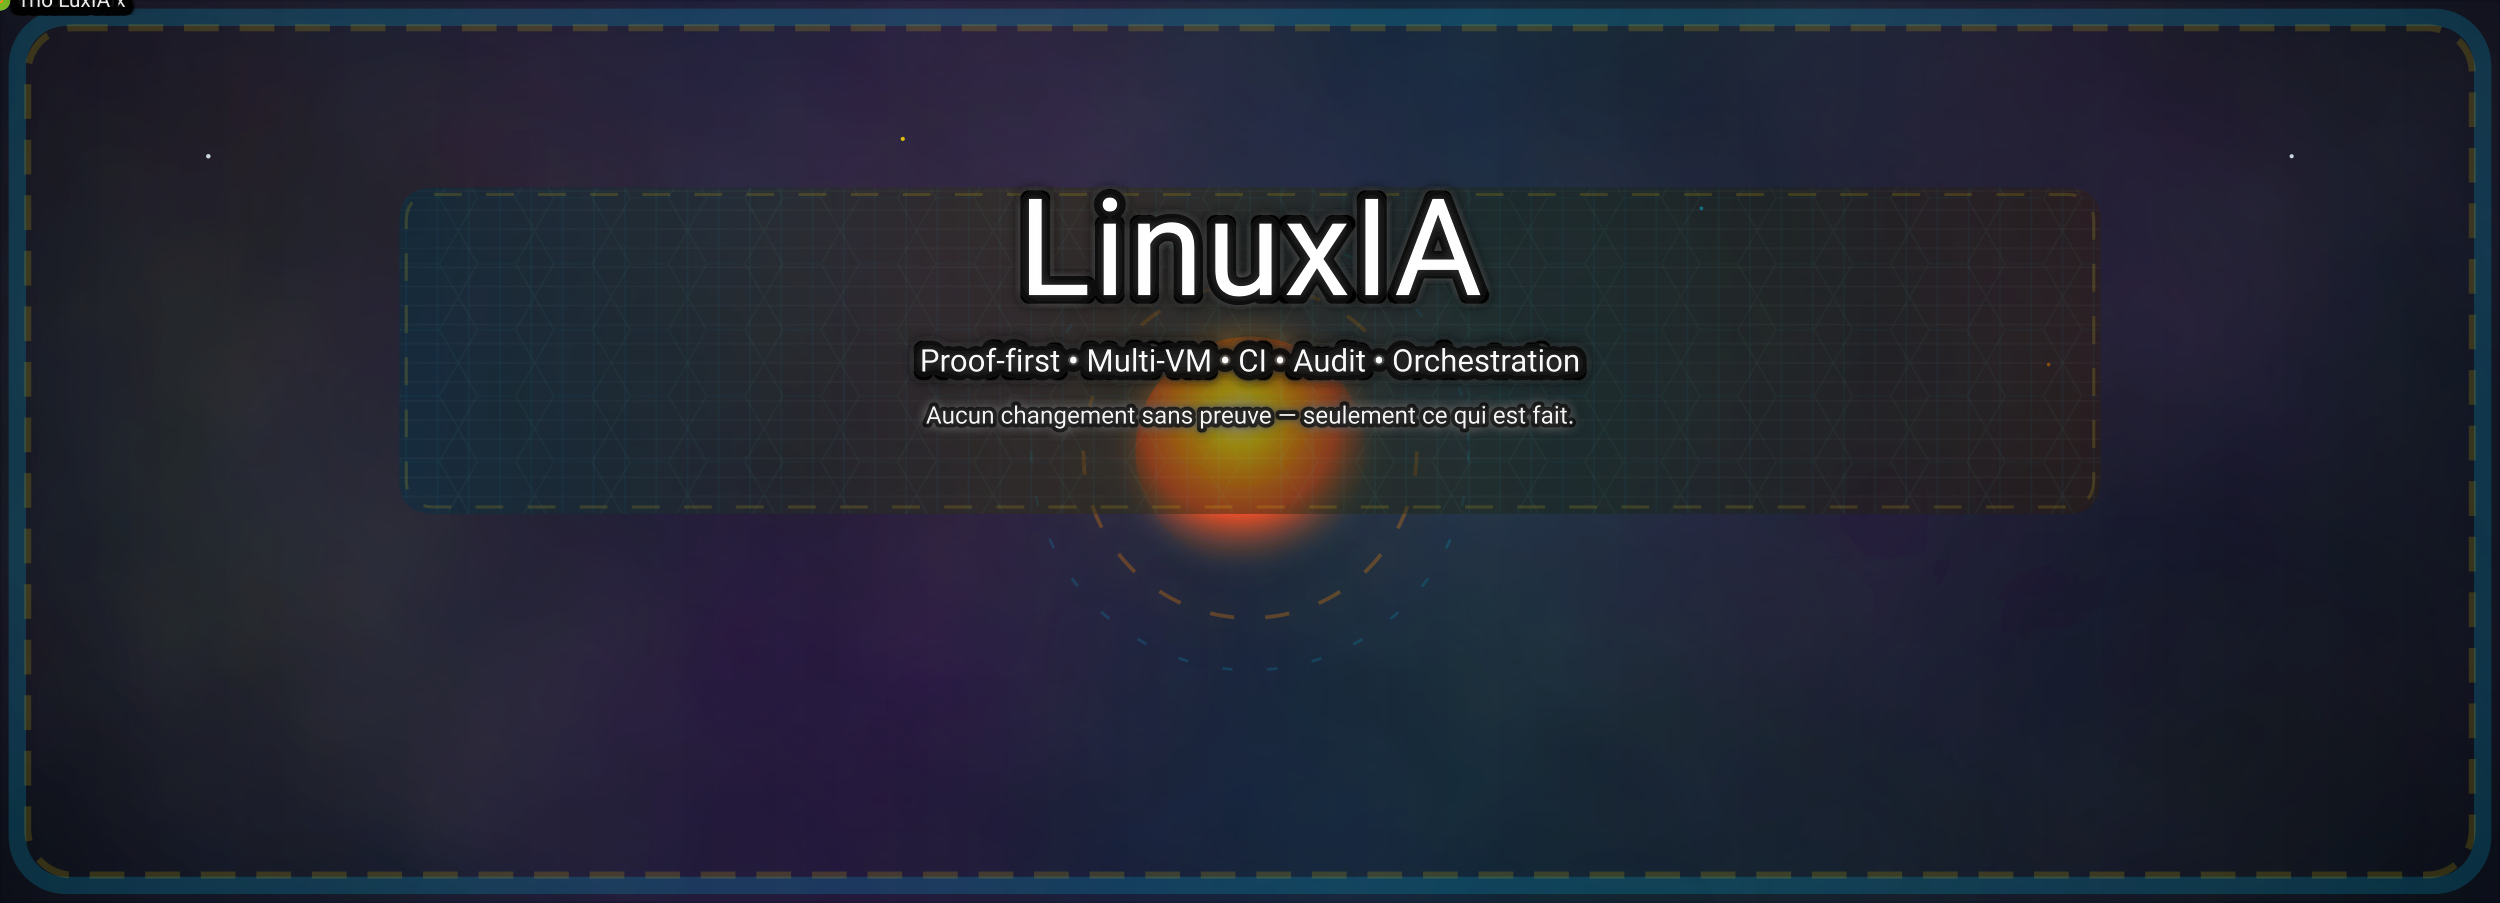
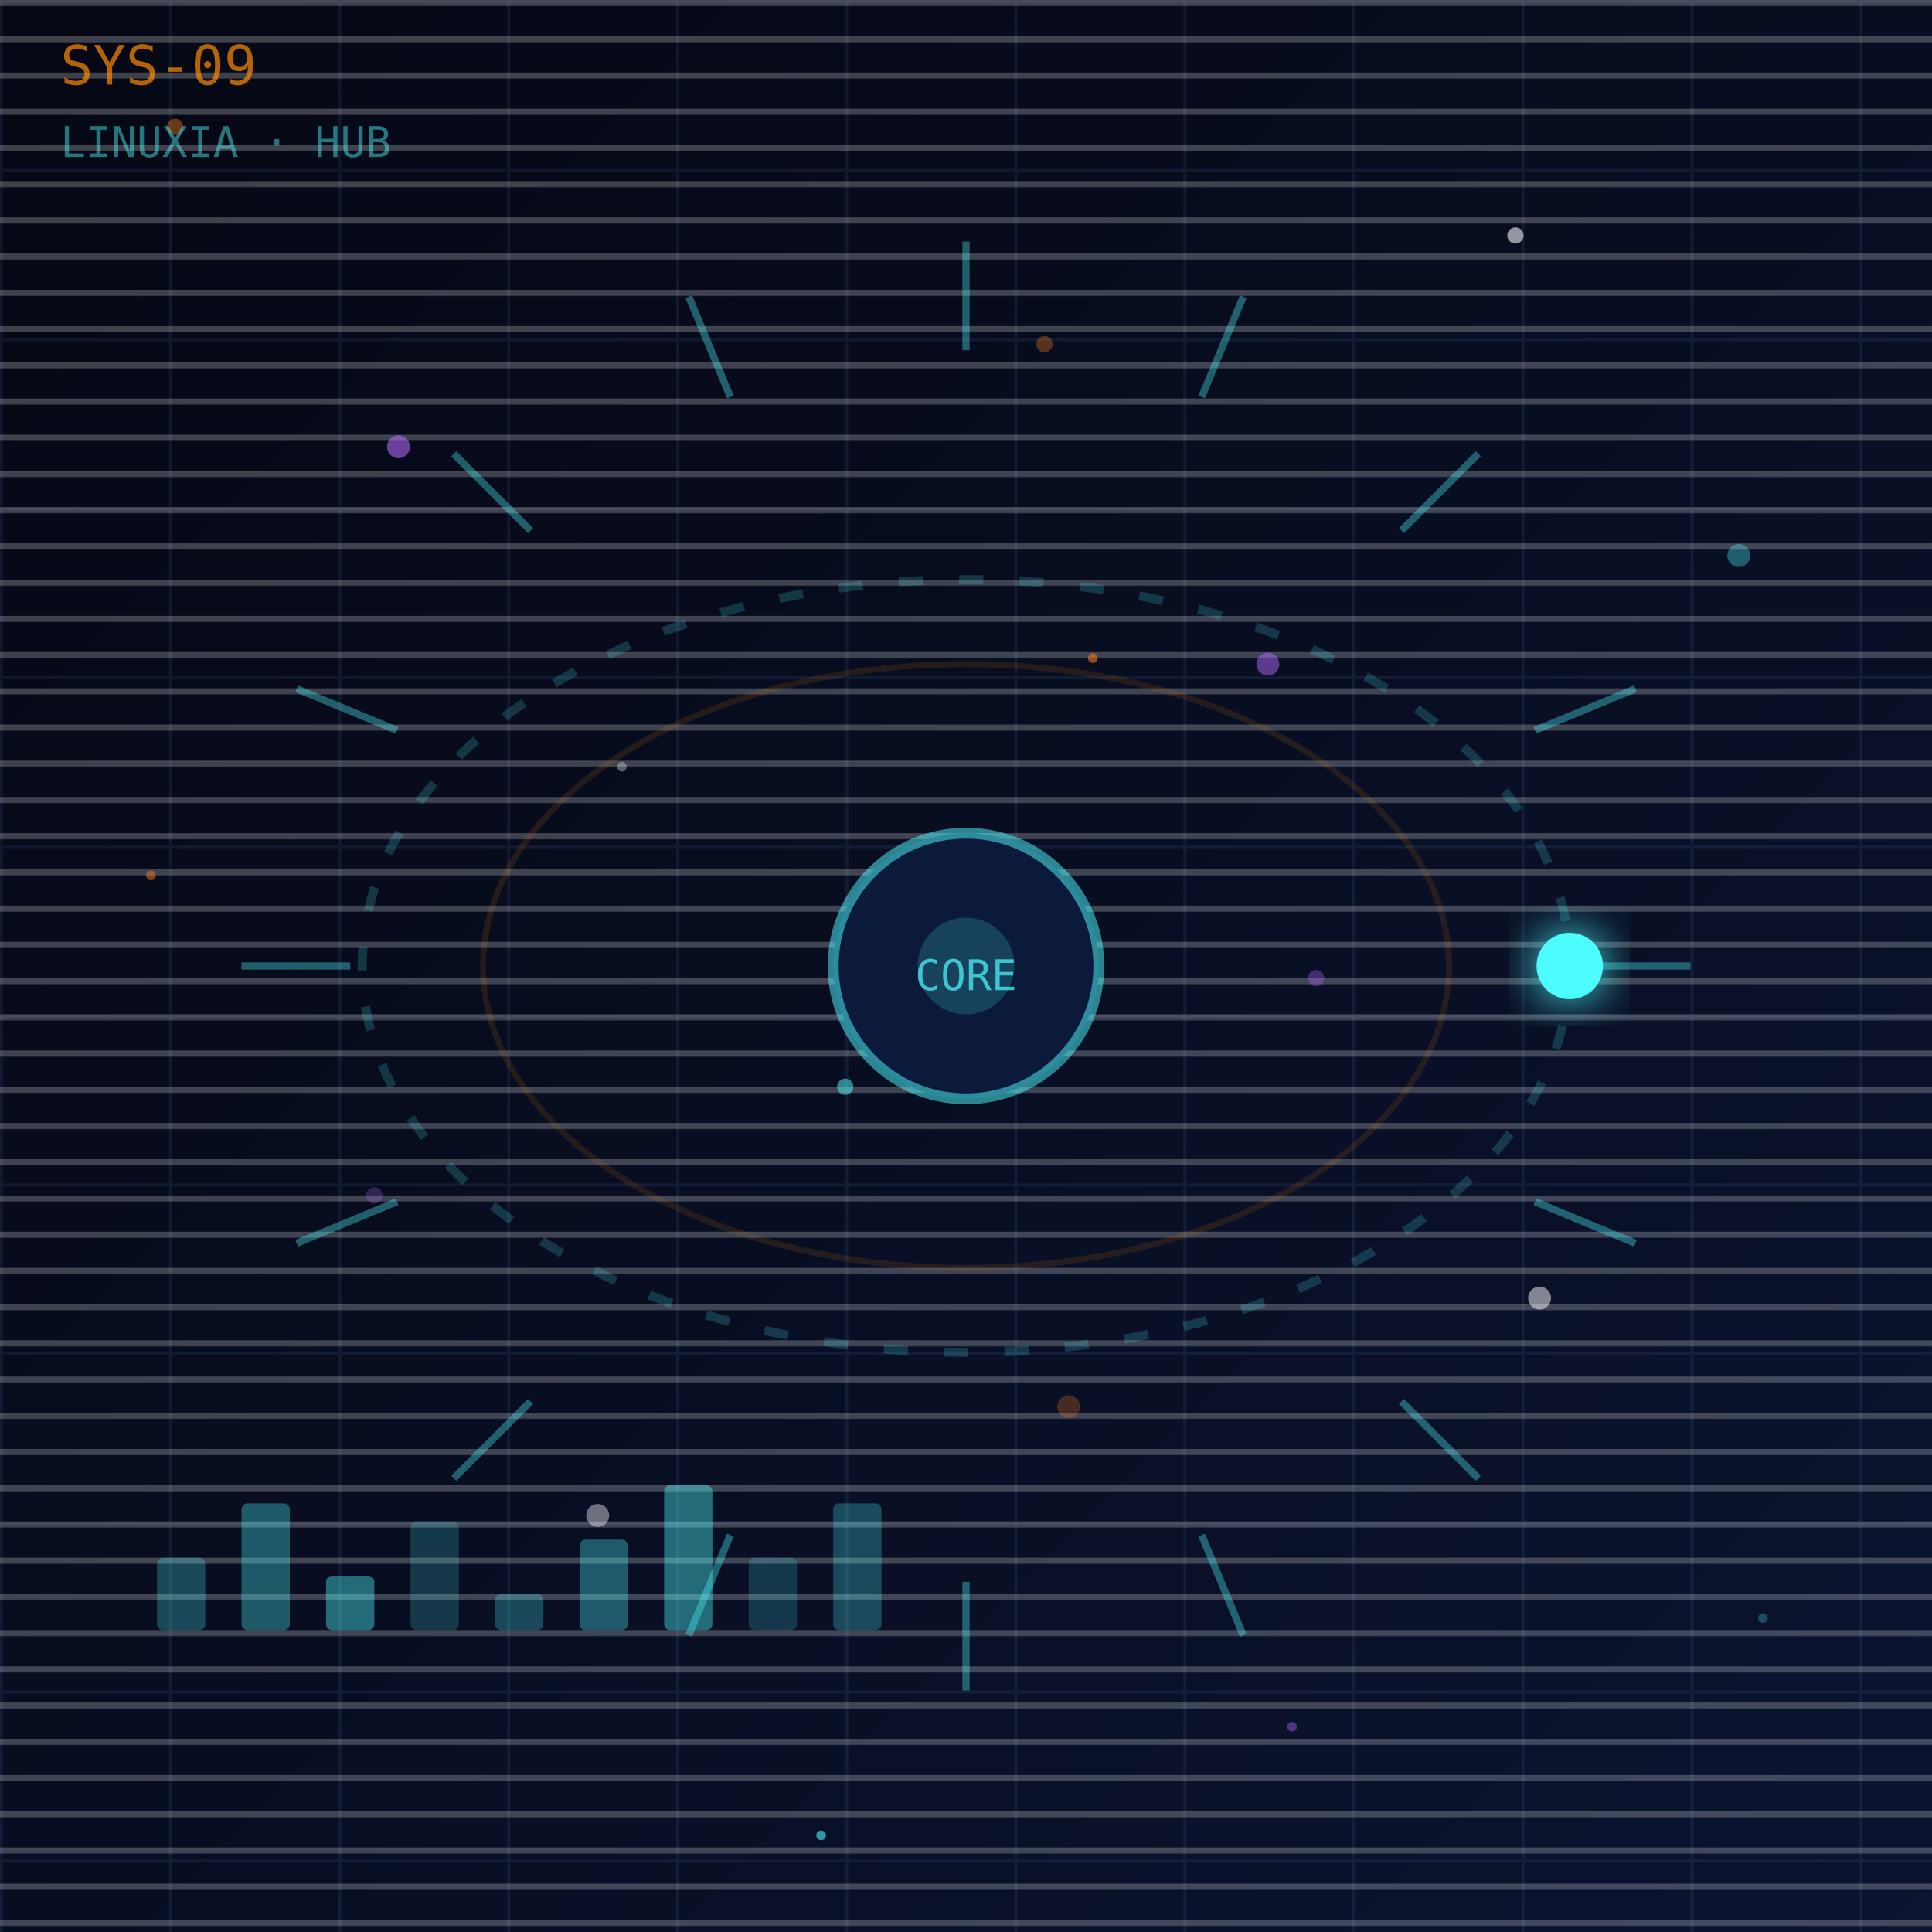
- <svg xmlns="http://www.w3.org/2000/svg" width="1440" height="520" viewBox="0 0 1440 520" preserveAspectRatio="none">
+ <svg xmlns="http://www.w3.org/2000/svg" width="320" height="320" viewBox="0 0 320 320">
  <defs>
-     <filter id="linuxiaTextShadow" x="-50%" y="-50%" width="200%" height="200%">
-       <feDropShadow dx="0" dy="2" stdDeviation="2.2" flood-color="#000000" flood-opacity="0.85" />
-       <feDropShadow dx="0" dy="0" stdDeviation="1.2" flood-color="#000000" flood-opacity="0.70" />
+     <linearGradient id="bg9" x1="0" y1="0" x2="1" y2="1">
+       <stop offset="0" stop-color="#050713" />
+       <stop offset="1" stop-color="#0b1430" />
+     </linearGradient>
+     <pattern id="grid9" patternUnits="userSpaceOnUse" width="28" height="28">
+       <path d="M28 0H0V28" fill="none" stroke="#7aa7ff" stroke-opacity="0.09" stroke-width="1" />
+     </pattern>
+     <pattern id="scan9" patternUnits="userSpaceOnUse" width="6" height="6">
+       <rect width="6" height="6" fill="none" />
+       <rect y="0" width="6" height="1" fill="#ffffff" opacity="0.230" />
+     </pattern>
+     <filter id="glow9" x="-40%" y="-40%" width="180%" height="180%">
+       <feGaussianBlur stdDeviation="3.8" result="b" />
+       <feComposite in="b" in2="SourceGraphic" operator="over" />
    </filter>
-     <style>
-     text, tspan {
-       paint-order: stroke fill;
-       stroke: #000;
-       stroke-width: 6px;
-       stroke-linejoin: round;
-       stroke-linecap: round;
-       filter: url(#linuxiaTextShadow);
-     }
-     text[font-size="10"], text[font-size="11"], text[font-size="12"], text[font-size="13"], text[font-size="14"], text[font-size="15"] {
-       stroke-width: 4.5px;
-     }
-     rect.label-bg, rect[id*="label"], rect[class*="label"] { opacity: 0 !important; }
-   </style>
  </defs>
-   <style>
- /* LinuxIA label contrast patch */
- text{
-   paint-order: stroke fill;
-   stroke: rgba(0,0,0,0.95);
-   stroke-width: 10;
-   stroke-linejoin: round;
-   stroke-linecap: round;
-   vector-effect: non-scaling-stroke;
- }
- 
- .label text{fill:#fff; font-family: ui-sans-serif, system-ui, -apple-system, Segoe UI, Roboto, Arial;}
- </style>
-   <defs>
-     <linearGradient id="spaceG" x1="0" y1="0" x2="1" y2="0">
-       <stop offset="0" stop-color="#050710" />
-       <stop offset="18%" stop-color="#0A0F22" />
-       <stop offset="36%" stop-color="#120B2A" />
-       <stop offset="58%" stop-color="#071A2A" />
-       <stop offset="100%" stop-color="#050710" />
-       <animate attributeName="x1" values="0;1;0" dur="60s" repeatCount="indefinite" />
-     </linearGradient>
-     <radialGradient id="nebulaG1" cx="35%" cy="50%" r="70%">
-       <stop offset="0" stop-color="#FF3A1A" stop-opacity="0.25" />
-       <stop offset="35%" stop-color="#FF8A00" stop-opacity="0.22" />
-       <stop offset="55%" stop-color="#00C8FF" stop-opacity="0.18" />
-       <stop offset="80%" stop-color="#6A2CFF" stop-opacity="0.12" />
-       <stop offset="100%" stop-color="#050710" stop-opacity="0" />
-     </radialGradient>
-     <radialGradient id="nebulaG2" cx="70%" cy="40%" r="75%">
-       <stop offset="0" stop-color="#00C8FF" stop-opacity="0.22" />
-       <stop offset="30%" stop-color="#6A2CFF" stop-opacity="0.18" />
-       <stop offset="55%" stop-color="#FF8A00" stop-opacity="0.16" />
-       <stop offset="85%" stop-color="#FF3A1A" stop-opacity="0.10" />
-       <stop offset="100%" stop-color="#050710" stop-opacity="0" />
-     </radialGradient>
-     <filter id="nebulaA" x="-30%" y="-40%" width="160%" height="180%">
-       <feTurbulence type="fractalNoise" baseFrequency="0.003" numOctaves="4" seed="8" result="t">
-         <animate attributeName="seed" values="8;12;5;8" dur="180s" repeatCount="indefinite" />
-       </feTurbulence>
-       <feColorMatrix in="t" type="matrix" values="1.2 0 0 0 -0.05  0 1.1 0 0 -0.08  0 0 1.3 0 -0.06  0 0 0 1 0" result="c" />
-       <feGaussianBlur in="c" stdDeviation="0.9" result="b" />
-       <feComposite in="b" in2="SourceGraphic" operator="in" />
-     </filter>
-     <filter id="nebulaB" x="-30%" y="-40%" width="160%" height="180%">
-       <feTurbulence type="fractalNoise" baseFrequency="0.002" numOctaves="5" seed="3" result="t">
-         <animate attributeName="seed" values="3;9;15;3" dur="220s" repeatCount="indefinite" />
-       </feTurbulence>
-       <feColorMatrix in="t" type="matrix" values="1.25 0 0 0 -0.06  0 1.05 0 0 -0.10  0 0 1.35 0 -0.08  0 0 0 1 0" result="c" />
-       <feGaussianBlur in="c" stdDeviation="1.1" result="b" />
-       <feComposite in="b" in2="SourceGraphic" operator="in" />
-     </filter>
-     <radialGradient id="sunG" cx="45%" cy="35%" r="65%">
-       <stop offset="0" stop-color="#FFF2A6" stop-opacity="1" />
-       <stop offset="20%" stop-color="#FFD700" stop-opacity="0.98" />
-       <stop offset="42%" stop-color="#FF8A00" stop-opacity="0.92" />
-       <stop offset="66%" stop-color="#FF3A1A" stop-opacity="0.70" />
-       <stop offset="100%" stop-color="#050710" stop-opacity="0" />
-     </radialGradient>
-     <filter id="sunGlow" x="-80%" y="-80%" width="260%" height="260%">
-       <feGaussianBlur stdDeviation="10" result="b" />
-       <feColorMatrix in="b" type="matrix" values="1 0 0 0 0.25  0 1 0 0 0.18  0 0 1 0 0.05  0 0 0 0.9 0" result="c" />
-       <feMerge>
-         <feMergeNode in="c" />
-         <feMergeNode in="SourceGraphic" />
-       </feMerge>
-     </filter>
-     <filter id="txtGlow" x="-40%" y="-40%" width="180%" height="180%">
-       <feGaussianBlur stdDeviation="3.5" result="b" />
-       <feMerge>
-         <feMergeNode in="b" />
-         <feMergeNode in="SourceGraphic" />
-       </feMerge>
-     </filter>
-     <pattern id="covalentHex" width="44" height="38" patternUnits="userSpaceOnUse">
-       <path d="M11 0 L33 0 L44 19 L33 38 L11 38 L0 19 Z" fill="none" stroke="rgba(0,200,255,0.10)" stroke-width="1" />
-       <path d="M11 0 L0 19 M33 0 L44 19 M11 38 L0 19 M33 38 L44 19" fill="none" stroke="rgba(255,215,0,0.06)" stroke-width="1" opacity="0.8" />
-     </pattern>
-     <pattern id="solarCells" width="36" height="22" patternUnits="userSpaceOnUse">
-       <rect width="36" height="22" fill="rgba(7,10,18,0.30)" />
-       <path d="M0 0 H36 M0 11 H36 M0 22 H36" stroke="rgba(255,255,255,0.06)" stroke-width="1" />
-       <path d="M0 0 V22 M18 0 V22 M36 0 V22" stroke="rgba(0,200,255,0.10)" stroke-width="1" />
-     </pattern>
-     <linearGradient id="balconyTint" x1="0" y1="0" x2="1" y2="0">
-       <stop offset="0" stop-color="rgba(0,200,255,0.12)" />
-       <stop offset="40%" stop-color="rgba(255,215,0,0.10)" />
-       <stop offset="70%" stop-color="rgba(115,186,37,0.09)" />
-       <stop offset="100%" stop-color="rgba(255,138,0,0.09)" />
-     </linearGradient>
-     <linearGradient id="balconyEdge" x1="0" y1="0" x2="1" y2="0">
-       <stop offset="0" stop-color="rgba(0,200,255,0.26)" />
-       <stop offset="50%" stop-color="rgba(255,215,0,0.22)" />
-       <stop offset="100%" stop-color="rgba(115,186,37,0.18)" />
-     </linearGradient>
-     <path id="slingshot" d="M220 300 C 420 120, 610 410, 720 260                             C 820 130, 980 160, 1120 240                             S 1320 360, 1440 210" fill="none" />
-     <path id="orbA" d="M720 260 m -90 0 a 90 58 0 1 0 180 0 a 90 58 0 1 0 -180 0" fill="none" />
-     <path id="orbB" d="M720 260 m -130 0 a 130 84 0 1 1 260 0 a 130 84 0 1 1 -260 0" fill="none" />
-     <path id="orbC" d="M720 260 m -170 0 a 170 112 0 1 0 340 0 a 170 112 0 1 0 -340 0" fill="none" />
-     <g id="ship">
-       <ellipse cx="0" cy="0" rx="10" ry="3.6" fill="rgba(255,255,255,.10)" />
-       <ellipse cx="0" cy="-2.6" rx="5.5" ry="2.2" fill="rgba(0,200,255,.22)" />
-       <ellipse cx="0" cy="0" rx="10" ry="3.6" fill="none" stroke="rgba(255,215,0,.45)" stroke-width="0.9" />
-       <circle cx="-4.5" cy="0.6" r="0.9" fill="#FFD700" opacity="0.9" />
-       <circle cx="0" cy="0.9" r="0.9" fill="#00C8FF" opacity="0.9" />
-       <circle cx="4.5" cy="0.6" r="0.9" fill="#FF8A00" opacity="0.9" />
-       <animate attributeName="opacity" values="0.75;1;0.8;1;0.75" dur="6.7s" repeatCount="indefinite" />
-     </g>
-     <g id="ant">
-       <circle r="1.7" fill="#FF8A00" opacity="0.95" />
-       <circle r="0.9" fill="#00C8FF" opacity="0.50" />
-     </g>
-   </defs>
-   <rect x="-80" y="-80" width="1600" height="680" fill="url(#spaceG)" />
-   <rect x="-80" y="-80" width="1600" height="680" fill="url(#nebulaG1)" filter="url(#nebulaA)" opacity="0.75">
-     <animate attributeName="opacity" values="0.62;0.82;0.66;0.78;0.62" dur="90s" repeatCount="indefinite" />
-   </rect>
-   <rect x="-80" y="-80" width="1600" height="680" fill="url(#nebulaG2)" filter="url(#nebulaB)" opacity="0.70">
-     <animate attributeName="opacity" values="0.55;0.80;0.60;0.76;0.55" dur="110s" repeatCount="indefinite" />
-   </rect>
-   <g opacity="0.85">
-     <circle cx="120" cy="90" r="1.3" fill="#EAF7FF">
-       <animate attributeName="opacity" values="0.2;1;0.3" dur="5.9s" repeatCount="indefinite" />
-     </circle>
-     <circle cx="520" cy="80" r="1.2" fill="#FFD700">
-       <animate attributeName="opacity" values="0.2;1;0.25" dur="6.3s" repeatCount="indefinite" />
-     </circle>
-     <circle cx="980" cy="120" r="1.1" fill="#00C8FF">
-       <animate attributeName="opacity" values="0.2;1;0.25" dur="8.1s" repeatCount="indefinite" />
-     </circle>
-     <circle cx="1180" cy="210" r="1.0" fill="#FF8A00">
-       <animate attributeName="opacity" values="0.2;1;0.25" dur="6.9s" repeatCount="indefinite" />
-     </circle>
-     <circle cx="1320" cy="90" r="1.2" fill="#EAF7FF">
-       <animate attributeName="opacity" values="0.2;1;0.25" dur="9.7s" repeatCount="indefinite" />
-     </circle>
-   </g>
-   <rect x="10" y="10" width="1420" height="500" rx="28" fill="none" stroke="#00C8FF" stroke-width="10" opacity="0.18" />
-   <rect x="16" y="16" width="1408" height="488" rx="26" fill="none" stroke="#FFD700" stroke-width="4" opacity="0.16" stroke-dasharray="20 12">
-     <animate attributeName="stroke-dashoffset" values="0;420" dur="9.7s" repeatCount="indefinite" />
-     <animate attributeName="opacity" values="0.10;0.22;0.12;0.26;0.16" dur="13s" repeatCount="indefinite" />
-   </rect>
-   <g filter="url(#sunGlow)">
-     <circle cx="720" cy="260" r="66" fill="url(#sunG)" opacity="0.95">
-       <animate attributeName="r" values="62;74;66;72;62" dur="12s" repeatCount="indefinite" />
-       <animate attributeName="opacity" values="0.86;1;0.90;1;0.86" dur="10s" repeatCount="indefinite" />
-     </circle>
-     <circle cx="720" cy="260" r="96" fill="none" stroke="#FF8A00" stroke-width="2.2" opacity="0.28" stroke-dasharray="14 18">
-       <animate attributeName="stroke-dashoffset" values="0;420" dur="24s" repeatCount="indefinite" />
-     </circle>
-     <circle cx="720" cy="260" r="126" fill="none" stroke="#00C8FF" stroke-width="1.6" opacity="0.16" stroke-dasharray="6 20">
-       <animate attributeName="stroke-dashoffset" values="420;0" dur="30s" repeatCount="indefinite" />
-     </circle>
-   </g>
-   <g font-family="ui-sans-serif, system-ui, Segoe UI, Roboto" font-size="12" fill="#EAF7FF" opacity="0.95">
-     <g>
-       <circle r="6" fill="#00C8FF" opacity="0.92" />
-       <g class="label">
-         <rect class="label-bg" x="4.00" y="-12.00" width="111.20" height="20.00" rx="4" fill="#000" opacity="0.55" />
-         <text x="10" y="4" fill="#B9FFEE" opacity="0.95">FourmIAlux</text>
-       </g>
-       <animateMotion dur="26s" repeatCount="indefinite" rotate="0">
-         <mpath href="#orbA" />
-       </animateMotion>
-     </g>
-     <g>
-       <circle r="6" fill="#FFD700" opacity="0.90" />
-       <g class="label">
-         <rect class="label-bg" x="4.00" y="-12.00" width="111.20" height="20.00" rx="4" fill="#000" opacity="0.55" />
-         <text x="10" y="4" fill="#FFD700" opacity="0.95">ChromIAlux</text>
-       </g>
-       <animateMotion dur="34s" repeatCount="indefinite" rotate="0">
-         <mpath href="#orbB" />
-       </animateMotion>
-     </g>
-     <g>
-       <circle r="6" fill="#73BA25" opacity="0.90" />
-       <g class="label">
-         <rect class="label-bg" x="4.00" y="-12.00" width="111.20" height="20.00" rx="4" fill="#000" opacity="0.55" />
-         <text x="10" y="4" fill="#73BA25" opacity="0.95">Trio LuxIA</text>
-       </g>
-       <animateMotion dur="42s" repeatCount="indefinite" rotate="0">
-         <mpath href="#orbC" />
-       </animateMotion>
-     </g>
-   </g>
-   <g opacity="0.95">
-     <use href="#ant">
-       <animateMotion dur="7.7s" repeatCount="indefinite" rotate="auto">
-         <mpath href="#slingshot" />
-       </animateMotion>
-     </use>
-     <use href="#ant">
-       <animateMotion dur="8.3s" begin="-1.2s" repeatCount="indefinite" rotate="auto">
-         <mpath href="#slingshot" />
-       </animateMotion>
-     </use>
-     <use href="#ant">
-       <animateMotion dur="9.1s" begin="-2.4s" repeatCount="indefinite" rotate="auto">
-         <mpath href="#slingshot" />
-       </animateMotion>
-     </use>
-     <use href="#ant">
-       <animateMotion dur="7.1s" begin="-3.3s" repeatCount="indefinite" rotate="auto">
-         <mpath href="#slingshot" />
-       </animateMotion>
-     </use>
-   </g>
-   <g opacity="0.95">
-     <g opacity="0">
-       <use href="#ship" />
-       <animate attributeName="opacity" values="0;1;1;0" dur="70s" begin="0s" keyTimes="0;0.10;0.60;0.78" repeatCount="indefinite" />
-       <animateTransform attributeName="transform" type="translate" values="720 260;720 260" dur="70s" begin="0s" repeatCount="indefinite" />
-       <animateTransform attributeName="transform" additive="sum" type="rotate" values="-30 0 0;-30 0 0" dur="70s" begin="0s" repeatCount="indefinite" />
-       <animateTransform attributeName="transform" additive="sum" type="translate" values="190 0;190 0" dur="70s" begin="0s" repeatCount="indefinite" />
-     </g>
-     <g opacity="0">
-       <use href="#ship" />
-       <animate attributeName="opacity" values="0;1;1;0" dur="70s" begin="6s" keyTimes="0;0.10;0.60;0.78" repeatCount="indefinite" />
-       <animateTransform attributeName="transform" type="translate" values="720 260;720 260" dur="70s" begin="6s" repeatCount="indefinite" />
-       <animateTransform attributeName="transform" additive="sum" type="rotate" values="10 0 0;10 0 0" dur="70s" begin="6s" repeatCount="indefinite" />
-       <animateTransform attributeName="transform" additive="sum" type="translate" values="210 0;210 0" dur="70s" begin="6s" repeatCount="indefinite" />
-     </g>
-     <g opacity="0">
-       <use href="#ship" />
-       <animate attributeName="opacity" values="0;1;1;0" dur="70s" begin="12s" keyTimes="0;0.10;0.60;0.78" repeatCount="indefinite" />
-       <animateTransform attributeName="transform" type="translate" values="720 260;720 260" dur="70s" begin="12s" repeatCount="indefinite" />
-       <animateTransform attributeName="transform" additive="sum" type="rotate" values="80 0 0;80 0 0" dur="70s" begin="12s" repeatCount="indefinite" />
-       <animateTransform attributeName="transform" additive="sum" type="translate" values="215 0;215 0" dur="70s" begin="12s" repeatCount="indefinite" />
-     </g>
-     <g opacity="0">
-       <use href="#ship" />
-       <animate attributeName="opacity" values="0;1;1;0" dur="70s" begin="18s" keyTimes="0;0.10;0.60;0.78" repeatCount="indefinite" />
-       <animateTransform attributeName="transform" type="translate" values="720 260;720 260" dur="70s" begin="18s" repeatCount="indefinite" />
-       <animateTransform attributeName="transform" additive="sum" type="rotate" values="155 0 0;155 0 0" dur="70s" begin="18s" repeatCount="indefinite" />
-       <animateTransform attributeName="transform" additive="sum" type="translate" values="220 0;220 0" dur="70s" begin="18s" repeatCount="indefinite" />
-     </g>
-   </g>
-   <g>
-     <path d="M250 108 H1190 Q1210 108 1210 128 V276 Q1210 296 1190 296 H250 Q230 296 230 276 V128 Q230 108 250 108 Z" fill="rgba(7,10,18,0.36)" opacity="0.96" />
-     <path d="M250 108 H1190 Q1210 108 1210 128 V276 Q1210 296 1190 296 H250 Q230 296 230 276 V128 Q230 108 250 108 Z" fill="url(#solarCells)" opacity="0.42" />
-     <path d="M250 108 H1190 Q1210 108 1210 128 V276 Q1210 296 1190 296 H250 Q230 296 230 276 V128 Q230 108 250 108 Z" fill="url(#covalentHex)" opacity="0.33" />
-     <path d="M250 108 H1190 Q1210 108 1210 128 V276 Q1210 296 1190 296 H250 Q230 296 230 276 V128 Q230 108 250 108 Z" fill="url(#balconyTint)" opacity="0.85" />
-     <path d="M250 112 H1190 Q1206 112 1206 128 V276 Q1206 292 1190 292 H250 Q234 292 234 276 V128 Q234 112 250 112 Z" fill="none" stroke="rgba(255,215,0,0.26)" stroke-width="1.8" stroke-dasharray="16 14" opacity="0.55">
-       <animate attributeName="stroke-dashoffset" values="0;520" dur="22s" repeatCount="indefinite" />
-       <animate attributeName="opacity" values="0.35;0.65;0.42;0.70;0.55" dur="28s" repeatCount="indefinite" />
-     </path>
-     <animateTransform attributeName="transform" type="translate" values="0 0; 0 -1.2; 0 0; 0 1.2; 0 0" dur="24s" repeatCount="indefinite" />
-   </g>
-   <g filter="url(#txtGlow)" font-family="ui-sans-serif, system-ui, Segoe UI, Roboto">
-     <g class="label">
-       <rect class="label-bg" x="714.00" y="92.00" width="350.52" height="97.50" rx="4" fill="#000" opacity="0.55" />
-       <text x="720" y="170" text-anchor="middle" font-size="78" fill="#EAF7FF" opacity="0.98" letter-spacing="1.5">LinuxIA</text>
-     </g>
-     <g class="label">
-       <rect class="label-bg" x="714.00" y="196.00" width="715.08" height="22.50" rx="4" fill="#000" opacity="0.55" />
-       <text x="720" y="214" text-anchor="middle" font-size="18" fill="#B9FFEE" opacity="0.94">
-       Proof-first • Multi-VM • CI • Audit • Orchestration
-     </text>
-     </g>
-     <g class="label">
-       <rect class="label-bg" x="714.00" y="230.00" width="610.92" height="17.50" rx="4" fill="#000" opacity="0.55" />
-       <text x="720" y="244" text-anchor="middle" font-size="14" fill="#FFD700" opacity="0.90">
-       Aucun changement sans preuve — seulement ce qui est fait.
-     </text>
-     </g>
-   </g>
+   <rect width="320" height="320" fill="url(#bg9)" />
+   <rect width="320" height="320" fill="url(#grid9)" />
+   <rect width="320" height="320" fill="url(#scan9)" />
+   <circle cx="181" cy="109" r="0.80" fill="#ff7a18" opacity="0.57" />
+   <circle cx="218" cy="162" r="1.35" fill="#b36bff" opacity="0.33" />
+   <circle cx="255" cy="215" r="1.90" fill="#ffffff" opacity="0.49" />
+   <circle cx="292" cy="268" r="0.80" fill="#4efcff" opacity="0.25" />
+   <circle cx="29" cy="21" r="1.35" fill="#ff7a18" opacity="0.41" />
+   <circle cx="66" cy="74" r="1.90" fill="#b36bff" opacity="0.57" />
+   <circle cx="103" cy="127" r="0.80" fill="#ffffff" opacity="0.33" />
+   <circle cx="140" cy="180" r="1.35" fill="#4efcff" opacity="0.49" />
+   <circle cx="177" cy="233" r="1.90" fill="#ff7a18" opacity="0.25" />
+   <circle cx="214" cy="286" r="0.80" fill="#b36bff" opacity="0.41" />
+   <circle cx="251" cy="39" r="1.35" fill="#ffffff" opacity="0.57" />
+   <circle cx="288" cy="92" r="1.90" fill="#4efcff" opacity="0.33" />
+   <circle cx="25" cy="145" r="0.80" fill="#ff7a18" opacity="0.49" />
+   <circle cx="62" cy="198" r="1.35" fill="#b36bff" opacity="0.25" />
+   <circle cx="99" cy="251" r="1.90" fill="#ffffff" opacity="0.41" />
+   <circle cx="136" cy="304" r="0.80" fill="#4efcff" opacity="0.57" />
+   <circle cx="173" cy="57" r="1.35" fill="#ff7a18" opacity="0.33" />
+   <circle cx="210" cy="110" r="1.90" fill="#b36bff" opacity="0.49" />
+   <ellipse cx="160.0" cy="160.0" rx="100" ry="64" fill="none" stroke="#4efcff" stroke-opacity="0.18" stroke-width="1.5" stroke-dasharray="4 6" />
+   <ellipse cx="160.0" cy="160.0" rx="80" ry="50" fill="none" stroke="#ff8c00" stroke-opacity="0.12" stroke-width="1" />
+   <line x1="262.00" y1="160.00" x2="280.00" y2="160.00" stroke="#4efcff" stroke-opacity="0.35" stroke-width="1.2" />
+   <line x1="254.24" y1="199.03" x2="270.87" y2="205.92" stroke="#4efcff" stroke-opacity="0.35" stroke-width="1.2" />
+   <line x1="232.12" y1="232.12" x2="244.85" y2="244.85" stroke="#4efcff" stroke-opacity="0.35" stroke-width="1.2" />
+   <line x1="199.03" y1="254.24" x2="205.92" y2="270.87" stroke="#4efcff" stroke-opacity="0.35" stroke-width="1.2" />
+   <line x1="160.00" y1="262.00" x2="160.00" y2="280.00" stroke="#4efcff" stroke-opacity="0.35" stroke-width="1.2" />
+   <line x1="120.97" y1="254.24" x2="114.08" y2="270.87" stroke="#4efcff" stroke-opacity="0.35" stroke-width="1.2" />
+   <line x1="87.88" y1="232.12" x2="75.15" y2="244.85" stroke="#4efcff" stroke-opacity="0.35" stroke-width="1.2" />
+   <line x1="65.76" y1="199.03" x2="49.13" y2="205.92" stroke="#4efcff" stroke-opacity="0.35" stroke-width="1.2" />
+   <line x1="58.00" y1="160.00" x2="40.00" y2="160.00" stroke="#4efcff" stroke-opacity="0.35" stroke-width="1.2" />
+   <line x1="65.76" y1="120.97" x2="49.13" y2="114.08" stroke="#4efcff" stroke-opacity="0.35" stroke-width="1.2" />
+   <line x1="87.88" y1="87.88" x2="75.15" y2="75.15" stroke="#4efcff" stroke-opacity="0.35" stroke-width="1.2" />
+   <line x1="120.97" y1="65.76" x2="114.08" y2="49.13" stroke="#4efcff" stroke-opacity="0.35" stroke-width="1.2" />
+   <line x1="160.00" y1="58.00" x2="160.00" y2="40.00" stroke="#4efcff" stroke-opacity="0.35" stroke-width="1.2" />
+   <line x1="199.03" y1="65.76" x2="205.92" y2="49.13" stroke="#4efcff" stroke-opacity="0.35" stroke-width="1.2" />
+   <line x1="232.12" y1="87.88" x2="244.85" y2="75.15" stroke="#4efcff" stroke-opacity="0.35" stroke-width="1.2" />
+   <line x1="254.24" y1="120.97" x2="270.87" y2="114.08" stroke="#4efcff" stroke-opacity="0.35" stroke-width="1.2" />
+   <circle cx="160.0" cy="160.0" r="22" fill="#0b1a3a" stroke="#4efcff" stroke-opacity="0.5" stroke-width="1.8" />
+   <circle cx="160.0" cy="160.0" r="8" fill="#4efcff" opacity="0.18" />
+   <text x="160.0" y="164.0" text-anchor="middle" font-family="monospace" font-size="7" fill="#4efcff" opacity="0.7">CORE</text>
+   <circle cx="260.00" cy="160.00" r="5.5" fill="#4efcff" filter="url(#glow9)">
+     <animateTransform attributeName="transform" type="rotate" from="0 160.0 160.0" to="360 160.0 160.0" dur="2.80s" repeatCount="indefinite" />
+   </circle>
+   <rect x="26" y="258" width="8" height="12" fill="#4efcff" opacity="0.25" rx="1" />
+   <rect x="40" y="249" width="8" height="21" fill="#4efcff" opacity="0.32" rx="1" />
+   <rect x="54" y="261" width="8" height="9" fill="#4efcff" opacity="0.39" rx="1" />
+   <rect x="68" y="252" width="8" height="18" fill="#4efcff" opacity="0.18" rx="1" />
+   <rect x="82" y="264" width="8" height="6" fill="#4efcff" opacity="0.25" rx="1" />
+   <rect x="96" y="255" width="8" height="15" fill="#4efcff" opacity="0.32" rx="1" />
+   <rect x="110" y="246" width="8" height="24" fill="#4efcff" opacity="0.39" rx="1" />
+   <rect x="124" y="258" width="8" height="12" fill="#4efcff" opacity="0.18" rx="1" />
+   <rect x="138" y="249" width="8" height="21" fill="#4efcff" opacity="0.25" rx="1" />
+   <text x="10" y="14" font-family="monospace" font-size="9" fill="#ff8c00" opacity="0.7">SYS-09</text>
+   <text x="10" y="26" font-family="monospace" font-size="7" fill="#4efcff" opacity="0.45">LINUXIA · HUB</text>
</svg>
